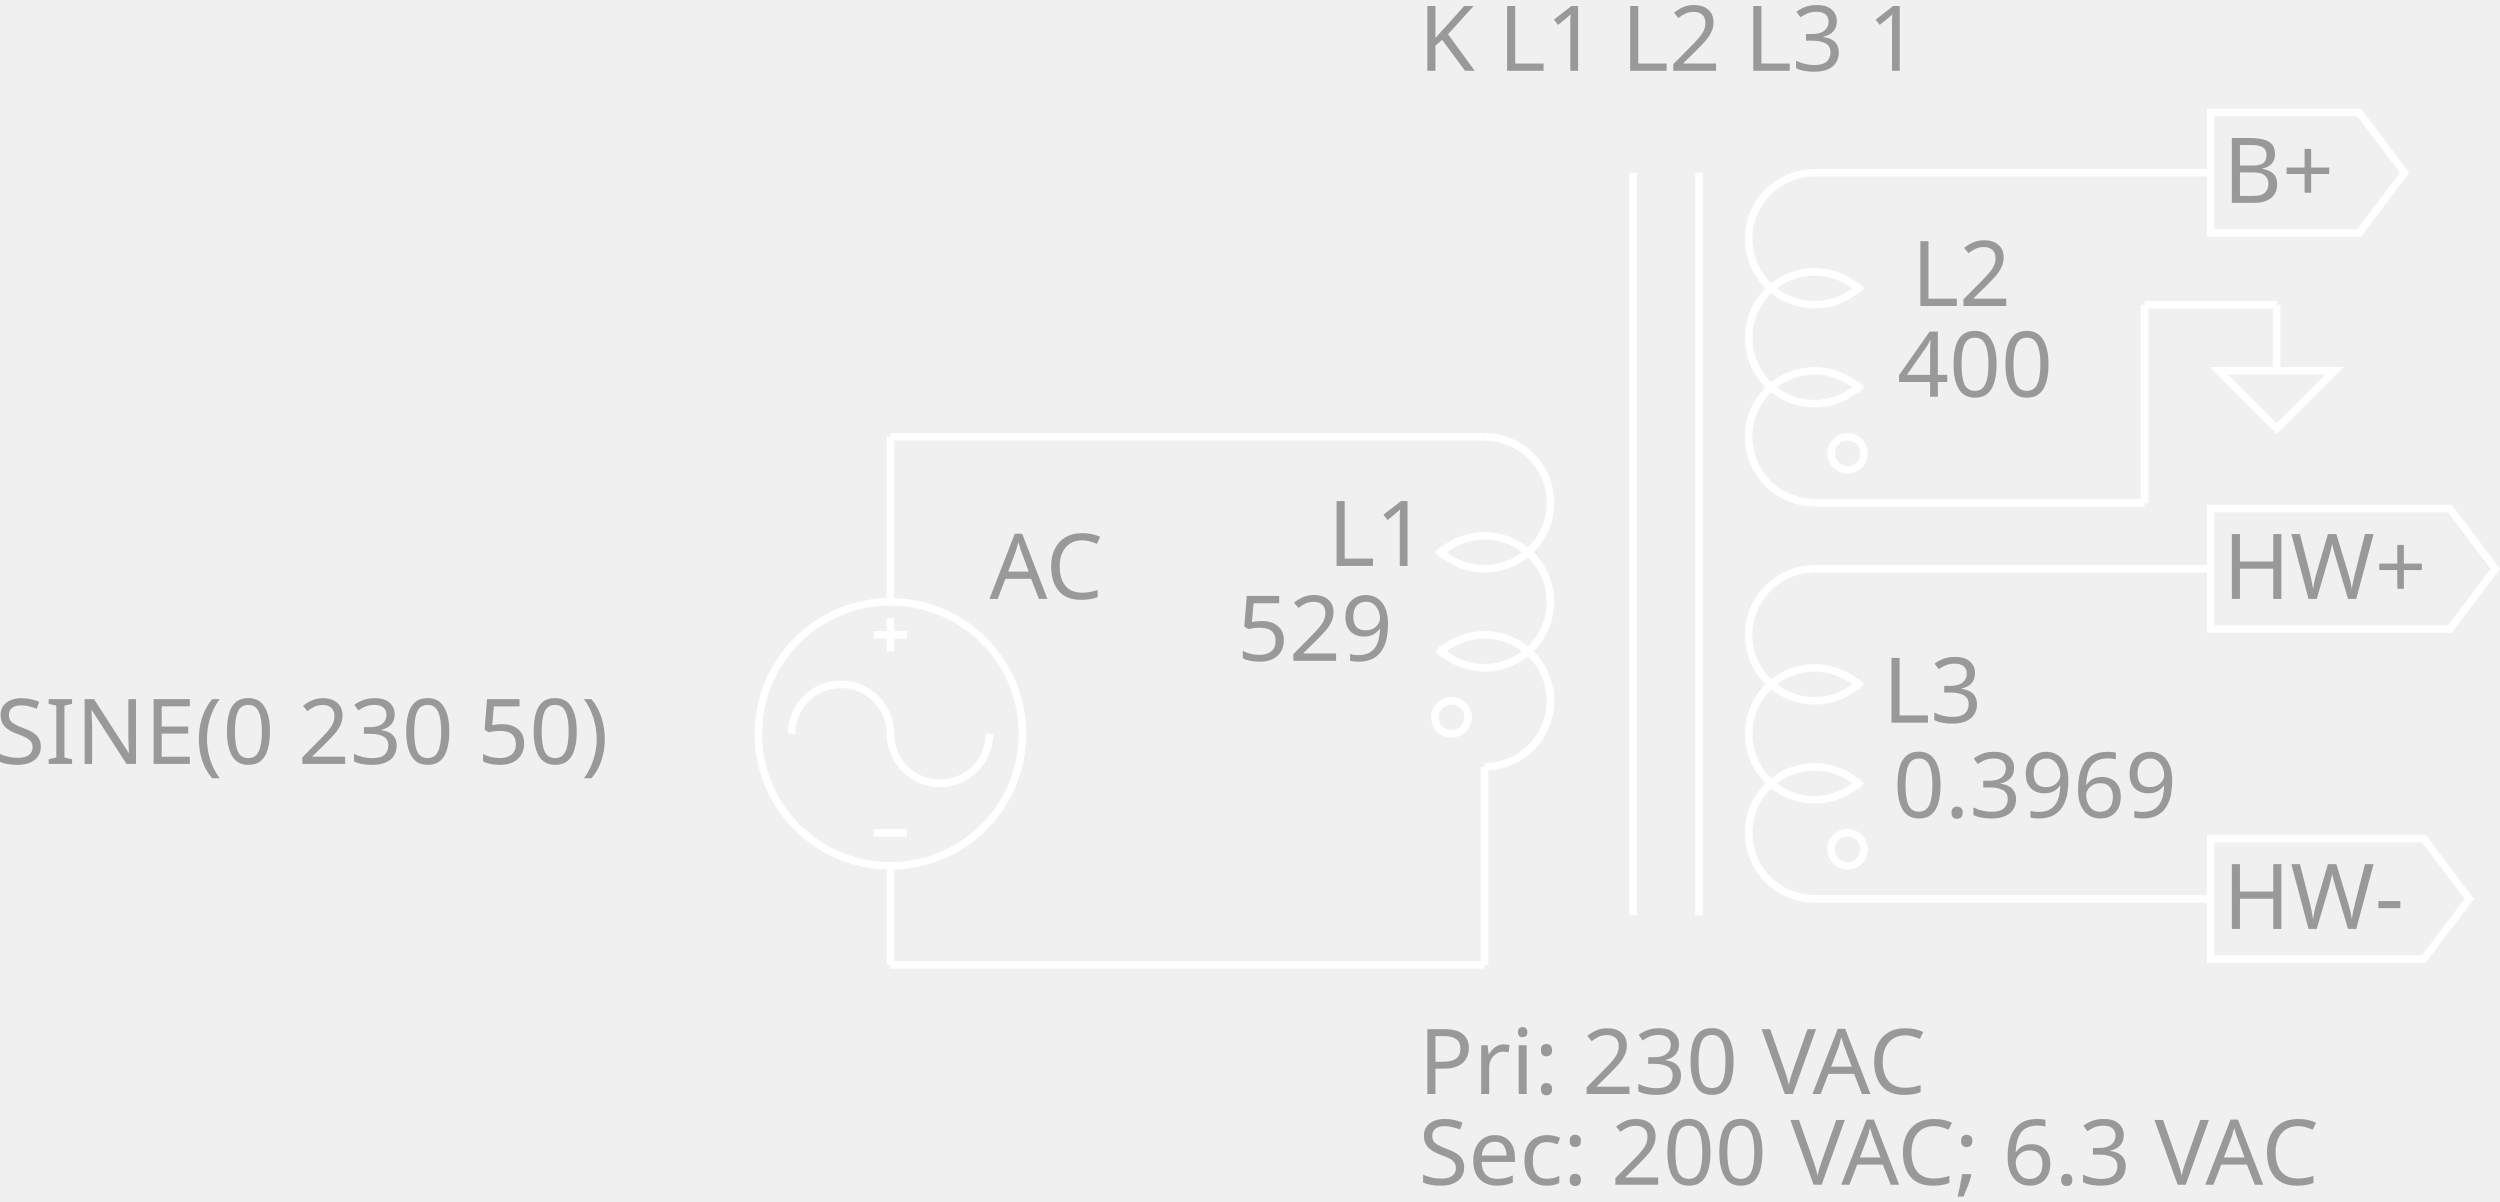
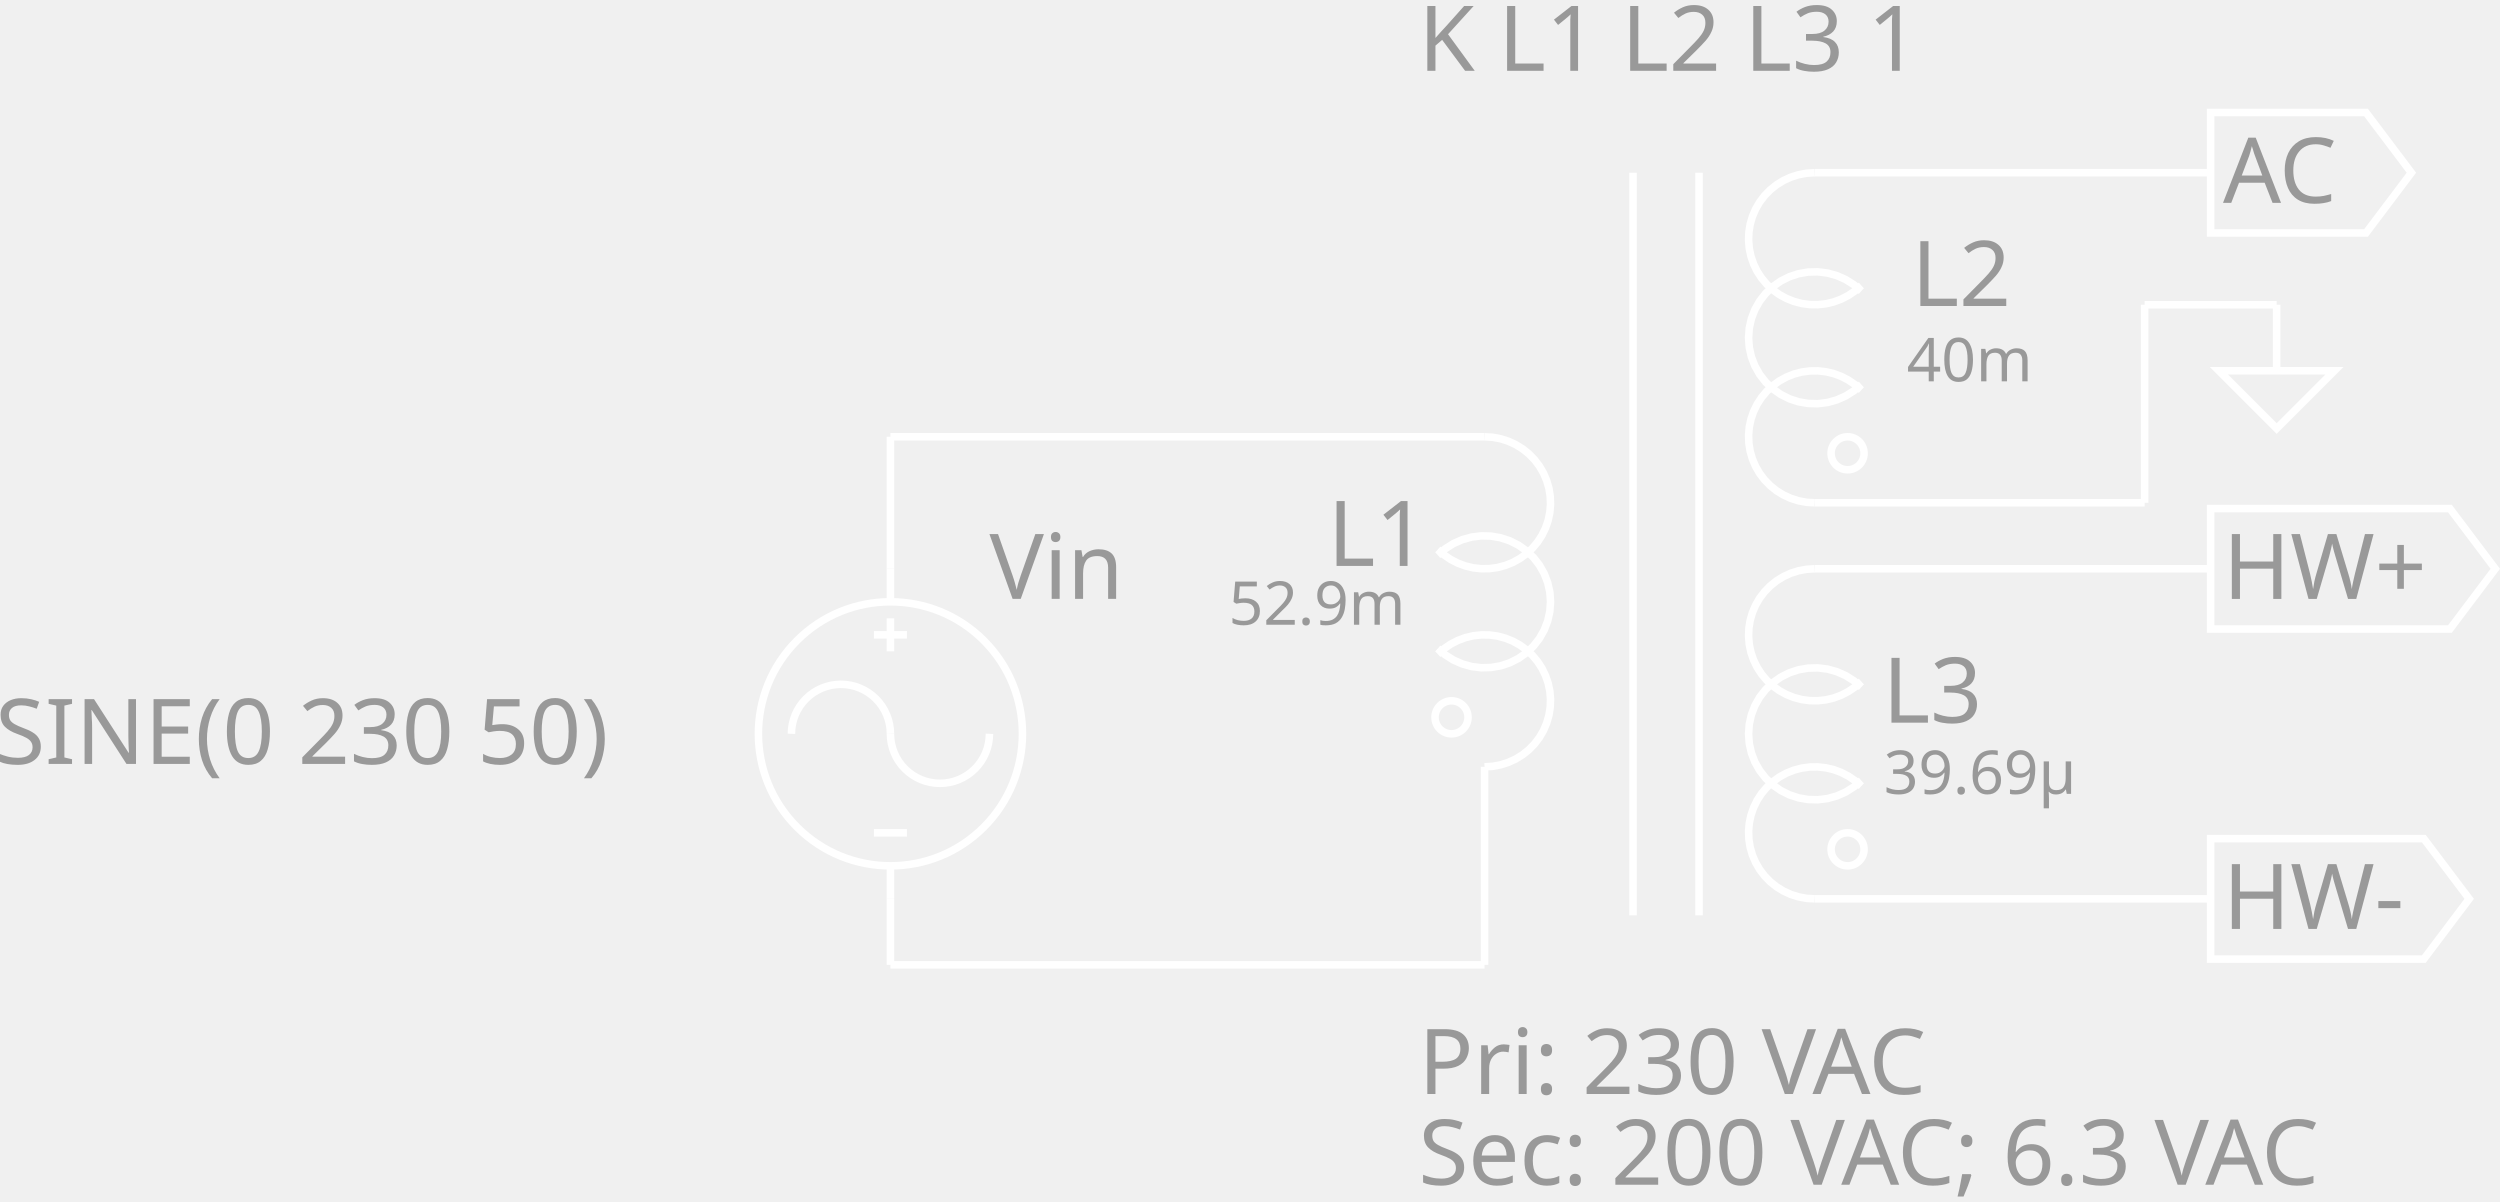
<svg xmlns="http://www.w3.org/2000/svg" version="1.1" id="svg10" xml:space="preserve" width="442.783" height="212.755" viewBox="0 0 442.783 212.755">
  <defs id="defs14">
    <clipPath clipPathUnits="userSpaceOnUse" id="clipPath28">
      <path d="M 300,375 H 2179.17 V 3133.33 H 300 Z" id="path26" />
    </clipPath>
  </defs>
-   <g id="g18" transform="matrix(1.333333,0,0,-1.333333,-104.253,665.4719)">
+   <g id="g18" transform="matrix(1.333333,0,0,-1.333333,-104.2531,665.4719)">
    <g id="g20" transform="scale(0.24)">
      <g id="g22">
        <g id="g24" clip-path="url(#clipPath28)">
          <path d="M 1266.18,1984 V 1572.97" style="fill:none;stroke:#ffffff;stroke-width:4.167;stroke-linecap:butt;stroke-linejoin:miter;stroke-miterlimit:10;stroke-dasharray:none;stroke-opacity:1" id="path30" />
          <path d="M 1229.65,1984 V 1572.97" style="fill:none;stroke:#ffffff;stroke-width:4.167;stroke-linecap:butt;stroke-linejoin:miter;stroke-miterlimit:10;stroke-dasharray:none;stroke-opacity:1" id="path32" />
          <path d="m 1135.64,1689.04 c 3.56,-3.57 3.56,-9.35 0,-12.92 -3.57,-3.57 -9.35,-3.57 -12.92,0 -3.57,3.57 -3.57,9.35 0,12.92 3.57,3.57 9.35,3.57 12.92,0" style="fill:none;stroke:#ffffff;stroke-width:4.167;stroke-linecap:butt;stroke-linejoin:miter;stroke-miterlimit:10;stroke-dasharray:none;stroke-opacity:1" id="path34" />
          <path d="m 1121.61,1772.35 4.07,3.51 4.54,2.88 4.92,2.17 5.18,1.44 5.33,0.66 5.38,-0.13 5.29,-0.92 5.11,-1.69 4.8,-2.42 4.39,-3.09 3.9,-3.71 3.3,-4.24 2.65,-4.67 1.94,-5.02 1.18,-5.24 0.39,-5.36 -0.39,-5.36 -1.18,-5.25 -1.94,-5.02 -2.65,-4.67 -3.3,-4.24 -3.9,-3.71 -4.39,-3.09 -4.8,-2.42 -5.11,-1.69 -5.29,-0.91 -5.38,-0.14 -5.33,0.66 -5.18,1.44 -4.92,2.17 -4.54,2.88 -4.07,3.51" style="fill:none;stroke:#ffffff;stroke-width:4.167;stroke-linecap:butt;stroke-linejoin:miter;stroke-miterlimit:10;stroke-dasharray:none;stroke-opacity:1" id="path36" />
          <path d="m 1121.61,1717.55 3.36,2.97 3.69,2.53 3.98,2.06 4.2,1.57 4.36,1.03 4.45,0.49 4.48,-0.05 4.44,-0.6 4.34,-1.15 4.16,-1.66 3.92,-2.16 3.63,-2.63 3.29,-3.04 2.88,-3.43 2.44,-3.76 1.97,-4.02 1.46,-4.24 0.93,-4.39 0.38,-4.46 -0.17,-4.48 -0.71,-4.42 -1.25,-4.3 -1.76,-4.12 -2.26,-3.88 -2.71,-3.56 -3.13,-3.21 -3.5,-2.8 -3.81,-2.35 -4.08,-1.86 -4.27,-1.36 -4.4,-0.82 -4.47,-0.27" style="fill:none;stroke:#ffffff;stroke-width:4.167;stroke-linecap:butt;stroke-linejoin:miter;stroke-miterlimit:10;stroke-dasharray:none;stroke-opacity:1" id="path38" />
          <path d="m 1147.45,1837.86 4.47,-0.28 4.4,-0.82 4.27,-1.35 4.08,-1.87 3.81,-2.35 3.5,-2.8 3.13,-3.21 2.71,-3.56 2.26,-3.87 1.76,-4.12 1.25,-4.31 0.71,-4.42 0.17,-4.48 -0.38,-4.46 -0.93,-4.39 -1.46,-4.23 -1.97,-4.03 -2.44,-3.76 -2.88,-3.42 -3.29,-3.05 -3.63,-2.63 -3.92,-2.16 -4.16,-1.66 -4.34,-1.15 -4.44,-0.6 -4.48,-0.05 -4.45,0.49 -4.36,1.04 -4.2,1.56 -3.98,2.06 -3.69,2.54 -3.36,2.96" style="fill:none;stroke:#ffffff;stroke-width:4.167;stroke-linecap:butt;stroke-linejoin:miter;stroke-miterlimit:10;stroke-dasharray:none;stroke-opacity:1" id="path40" />
          <g id="g42" transform="scale(4.16667)">
-             <text transform="matrix(1,0,0,-1,254.561,423.932)" style="font-variant:normal;font-weight:normal;font-size:12.057px;font-family:Geneva;-inkscape-font-specification:Geneva;writing-mode:lr-tb;fill:#999999;fill-opacity:1;fill-rule:nonzero;stroke:none" id="text48">
+             <text transform="matrix(1,0,0,-1,254.561,423.932)" style="font-variant:normal;font-weight:normal;font-size:12.057px;font-family:Geneva;-inkscape-font-specification:Geneva;writing-mode:lr-tb;fill:#999999;fill-opacity:1;fill-rule:nonzero;stroke:none" id="text46">
              <tspan x="0 7.035" y="0" id="tspan44">L1</tspan>
-               <tspan x="-12.056 -4.021 4.015" y="12.605" id="tspan46">529</tspan>
+             </text>
+             <text transform="matrix(1,0,0,-1,241.4088,416.1161)" style="font-variant:normal;font-weight:normal;font-size:8.038px;font-family:Geneva;-inkscape-font-specification:Geneva;writing-mode:lr-tb;fill:#999999;fill-opacity:1;fill-rule:nonzero;stroke:none" id="text50">
+               <tspan x="0 5.357 10.714 13.154 18.511" y="0" id="tspan48">52.9m</tspan>
            </text>
          </g>
-           <path d="m 809.492,1728.25 h 18.27" style="fill:none;stroke:#ffffff;stroke-width:4.167;stroke-linecap:butt;stroke-linejoin:miter;stroke-miterlimit:10;stroke-dasharray:none;stroke-opacity:1" id="path50" />
-           <path d="m 809.492,1618.64 h 18.27" style="fill:none;stroke:#ffffff;stroke-width:4.167;stroke-linecap:butt;stroke-linejoin:miter;stroke-miterlimit:10;stroke-dasharray:none;stroke-opacity:1" id="path52" />
-           <path d="m 818.625,1737.38 v -18.27" style="fill:none;stroke:#ffffff;stroke-width:4.167;stroke-linecap:butt;stroke-linejoin:miter;stroke-miterlimit:10;stroke-dasharray:none;stroke-opacity:1" id="path54" />
-           <path d="m 818.625,1582.11 v 18.27" style="fill:none;stroke:#ffffff;stroke-width:4.167;stroke-linecap:butt;stroke-linejoin:miter;stroke-miterlimit:10;stroke-dasharray:none;stroke-opacity:1" id="path56" />
-           <path d="m 818.625,1764.79 v -18.27" style="fill:none;stroke:#ffffff;stroke-width:4.167;stroke-linecap:butt;stroke-linejoin:miter;stroke-miterlimit:10;stroke-dasharray:none;stroke-opacity:1" id="path58" />
-           <path d="m 870.297,1725.11 c 28.535,-28.53 28.535,-74.8 0,-103.33 -28.539,-28.54 -74.801,-28.54 -103.34,0 -28.535,28.53 -28.535,74.8 0,103.33 28.539,28.54 74.801,28.54 103.34,0" style="fill:none;stroke:#ffffff;stroke-width:4.167;stroke-linecap:butt;stroke-linejoin:miter;stroke-miterlimit:10;stroke-dasharray:none;stroke-opacity:1" id="path60" />
-           <path d="m 873.43,1673.45 -0.133,-2.69 -0.395,-2.66 -0.652,-2.61 -0.906,-2.53 -1.149,-2.43 -1.382,-2.31 -1.602,-2.16 -1.809,-1.99 -1.992,-1.8 -2.16,-1.61 -2.305,-1.38 -2.429,-1.15 -2.532,-0.91 -2.609,-0.65 -2.66,-0.39 -2.688,-0.14 -2.683,0.14 -2.66,0.39 -2.61,0.65 -2.531,0.91 -2.434,1.15 -2.304,1.38 -2.16,1.61 -1.993,1.8 -1.804,1.99 -1.602,2.16 -1.383,2.31 -1.152,2.43 -0.902,2.53 -0.657,2.61 -0.394,2.66 -0.133,2.69" style="fill:none;stroke:#ffffff;stroke-width:4.167;stroke-linecap:butt;stroke-linejoin:miter;stroke-miterlimit:10;stroke-dasharray:none;stroke-opacity:1" id="path62" />
-           <path d="m 763.824,1673.45 0.133,2.68 0.395,2.66 0.652,2.61 0.906,2.53 1.149,2.43 1.382,2.31 1.602,2.16 1.805,1.99 1.996,1.81 2.16,1.6 2.305,1.38 2.429,1.15 2.532,0.91 2.609,0.65 2.66,0.39 2.688,0.14 2.683,-0.14 2.66,-0.39 2.61,-0.65 2.531,-0.91 2.43,-1.15 2.308,-1.38 2.16,-1.6 1.993,-1.81 1.804,-1.99 1.602,-2.16 1.383,-2.31 1.148,-2.43 0.906,-2.53 0.657,-2.61 0.394,-2.66 0.129,-2.68" style="fill:none;stroke:#ffffff;stroke-width:4.167;stroke-linecap:butt;stroke-linejoin:miter;stroke-miterlimit:10;stroke-dasharray:none;stroke-opacity:1" id="path64" />
-           <g id="g66" transform="scale(4.16667)">
-             <text transform="matrix(1,0,0,-1,209.623,419.548)" style="font-variant:normal;font-weight:normal;font-size:12.057px;font-family:Geneva;-inkscape-font-specification:Geneva;writing-mode:lr-tb;fill:#999999;fill-opacity:1;fill-rule:nonzero;stroke:none" id="text72">
-               <tspan x="0 8.766" y="0" id="tspan68">AC</tspan>
-               <tspan x="-132.075 -124.769 -121.849 -113.306 -106.365 -100.978 -92.943 -88.922 -80.886 -72.85 -64.814 -60.793 -52.758 -44.722" y="21.922" id="tspan70">SINE(0 230 50)</tspan>
+           <path d="m 809.492,1728.25 h 18.27" style="fill:none;stroke:#ffffff;stroke-width:4.167;stroke-linecap:butt;stroke-linejoin:miter;stroke-miterlimit:10;stroke-dasharray:none;stroke-opacity:1" id="path52" />
+           <path d="m 809.492,1618.64 h 18.27" style="fill:none;stroke:#ffffff;stroke-width:4.167;stroke-linecap:butt;stroke-linejoin:miter;stroke-miterlimit:10;stroke-dasharray:none;stroke-opacity:1" id="path54" />
+           <path d="m 818.625,1737.38 v -18.27" style="fill:none;stroke:#ffffff;stroke-width:4.167;stroke-linecap:butt;stroke-linejoin:miter;stroke-miterlimit:10;stroke-dasharray:none;stroke-opacity:1" id="path56" />
+           <path d="m 818.625,1582.11 v 18.27" style="fill:none;stroke:#ffffff;stroke-width:4.167;stroke-linecap:butt;stroke-linejoin:miter;stroke-miterlimit:10;stroke-dasharray:none;stroke-opacity:1" id="path58" />
+           <path d="m 818.625,1764.79 v -18.27" style="fill:none;stroke:#ffffff;stroke-width:4.167;stroke-linecap:butt;stroke-linejoin:miter;stroke-miterlimit:10;stroke-dasharray:none;stroke-opacity:1" id="path60" />
+           <path d="m 870.297,1725.11 c 28.535,-28.53 28.535,-74.8 0,-103.33 -28.539,-28.54 -74.801,-28.54 -103.34,0 -28.535,28.53 -28.535,74.8 0,103.33 28.539,28.54 74.801,28.54 103.34,0" style="fill:none;stroke:#ffffff;stroke-width:4.167;stroke-linecap:butt;stroke-linejoin:miter;stroke-miterlimit:10;stroke-dasharray:none;stroke-opacity:1" id="path62" />
+           <path d="m 873.43,1673.45 -0.133,-2.69 -0.395,-2.66 -0.652,-2.61 -0.906,-2.53 -1.149,-2.43 -1.382,-2.31 -1.602,-2.16 -1.809,-1.99 -1.992,-1.8 -2.16,-1.61 -2.305,-1.38 -2.429,-1.15 -2.532,-0.91 -2.609,-0.65 -2.66,-0.39 -2.688,-0.14 -2.683,0.14 -2.66,0.39 -2.61,0.65 -2.531,0.91 -2.434,1.15 -2.304,1.38 -2.16,1.61 -1.993,1.8 -1.804,1.99 -1.602,2.16 -1.383,2.31 -1.152,2.43 -0.902,2.53 -0.657,2.61 -0.394,2.66 -0.133,2.69" style="fill:none;stroke:#ffffff;stroke-width:4.167;stroke-linecap:butt;stroke-linejoin:miter;stroke-miterlimit:10;stroke-dasharray:none;stroke-opacity:1" id="path64" />
+           <path d="m 763.824,1673.45 0.133,2.68 0.395,2.66 0.652,2.61 0.906,2.53 1.149,2.43 1.382,2.31 1.602,2.16 1.805,1.99 1.996,1.81 2.16,1.6 2.305,1.38 2.429,1.15 2.532,0.91 2.609,0.65 2.66,0.39 2.688,0.14 2.683,-0.14 2.66,-0.39 2.61,-0.65 2.531,-0.91 2.43,-1.15 2.308,-1.38 2.16,-1.6 1.993,-1.81 1.804,-1.99 1.602,-2.16 1.383,-2.31 1.148,-2.43 0.906,-2.53 0.657,-2.61 0.394,-2.66 0.129,-2.68" style="fill:none;stroke:#ffffff;stroke-width:4.167;stroke-linecap:butt;stroke-linejoin:miter;stroke-miterlimit:10;stroke-dasharray:none;stroke-opacity:1" id="path66" />
+           <g id="g68" transform="scale(4.16667)">
+             <text transform="matrix(1,0,0,-1,77.5481,397.627)" style="font-variant:normal;font-weight:normal;font-size:12.057px;font-family:Geneva;-inkscape-font-specification:Geneva;writing-mode:lr-tb;fill:#999999;fill-opacity:1;fill-rule:nonzero;stroke:none" id="text74">
+               <tspan x="0 7.306 10.226 18.769 25.71 31.097 39.132 43.153 51.189 59.225 67.261 71.282 79.317 87.353" y="0" id="tspan70">SINE(0 230 50)</tspan>
+               <tspan x="132.075 140.841 143.676" y="-21.922" id="tspan72">Vin</tspan>
            </text>
          </g>
-           <path d="m 1354.85,1835.18 c 3.56,-3.57 3.56,-9.35 0,-12.92 -3.57,-3.56 -9.35,-3.56 -12.92,0 -3.57,3.57 -3.57,9.35 0,12.92 3.57,3.57 9.35,3.57 12.92,0" style="fill:none;stroke:#ffffff;stroke-width:4.167;stroke-linecap:butt;stroke-linejoin:miter;stroke-miterlimit:10;stroke-dasharray:none;stroke-opacity:1" id="path74" />
-           <path d="m 1355.96,1866.82 -4.07,-3.51 -4.55,-2.87 -4.91,-2.18 -5.18,-1.44 -5.34,-0.66 -5.37,0.14 -5.3,0.91 -5.1,1.69 -4.8,2.42 -4.39,3.09 -3.9,3.71 -3.31,4.24 -2.65,4.68 -1.93,5.01 -1.18,5.25 -0.39,5.36 0.39,5.36 1.18,5.24 1.93,5.02 2.65,4.67 3.31,4.24 3.9,3.71 4.39,3.1 4.8,2.41 5.1,1.69 5.3,0.92 5.37,0.13 5.34,-0.66 5.18,-1.44 4.91,-2.17 4.55,-2.88 4.07,-3.51" style="fill:none;stroke:#ffffff;stroke-width:4.167;stroke-linecap:butt;stroke-linejoin:miter;stroke-miterlimit:10;stroke-dasharray:none;stroke-opacity:1" id="path76" />
-           <path d="m 1330.12,1801.32 -4.47,0.27 -4.41,0.82 -4.27,1.36 -4.07,1.86 -3.82,2.35 -3.49,2.81 -3.13,3.2 -2.72,3.56 -2.25,3.88 -1.77,4.12 -1.25,4.3 -0.71,4.42 -0.16,4.48 0.38,4.46 0.93,4.39 1.46,4.24 1.96,4.02 2.45,3.76 2.88,3.43 3.29,3.05 3.62,2.62 3.93,2.16 4.16,1.67 4.33,1.14 4.44,0.6 4.48,0.05 4.46,-0.49 4.36,-1.03 4.2,-1.57 3.97,-2.06 3.7,-2.53 3.36,-2.97" style="fill:none;stroke:#ffffff;stroke-width:4.167;stroke-linecap:butt;stroke-linejoin:miter;stroke-miterlimit:10;stroke-dasharray:none;stroke-opacity:1" id="path78" />
-           <path d="m 1355.96,1921.63 -3.36,-2.97 -3.7,-2.54 -3.97,-2.06 -4.2,-1.56 -4.36,-1.04 -4.46,-0.49 -4.48,0.05 -4.44,0.61 -4.33,1.14 -4.16,1.66 -3.93,2.16 -3.62,2.63 -3.29,3.05 -2.88,3.43 -2.45,3.75 -1.96,4.03 -1.46,4.23 -0.93,4.39 -0.38,4.46 0.16,4.48 0.71,4.42 1.25,4.31 1.77,4.12 2.25,3.87 2.72,3.56 3.13,3.21 3.49,2.8 3.82,2.35 4.07,1.87 4.27,1.35 4.41,0.82 4.47,0.28" style="fill:none;stroke:#ffffff;stroke-width:4.167;stroke-linecap:butt;stroke-linejoin:miter;stroke-miterlimit:10;stroke-dasharray:none;stroke-opacity:1" id="path80" />
-           <g id="g82" transform="scale(4.16667)">
+           <path d="m 1354.85,1835.18 c 3.56,-3.57 3.56,-9.35 0,-12.92 -3.57,-3.56 -9.35,-3.56 -12.92,0 -3.57,3.57 -3.57,9.35 0,12.92 3.57,3.57 9.35,3.57 12.92,0" style="fill:none;stroke:#ffffff;stroke-width:4.167;stroke-linecap:butt;stroke-linejoin:miter;stroke-miterlimit:10;stroke-dasharray:none;stroke-opacity:1" id="path76" />
+           <path d="m 1355.96,1866.82 -4.07,-3.51 -4.55,-2.87 -4.91,-2.18 -5.18,-1.44 -5.34,-0.66 -5.37,0.14 -5.3,0.91 -5.1,1.69 -4.8,2.42 -4.39,3.09 -3.9,3.71 -3.31,4.24 -2.65,4.68 -1.93,5.01 -1.18,5.25 -0.39,5.36 0.39,5.36 1.18,5.24 1.93,5.02 2.65,4.67 3.31,4.24 3.9,3.71 4.39,3.1 4.8,2.41 5.1,1.69 5.3,0.92 5.37,0.13 5.34,-0.66 5.18,-1.44 4.91,-2.17 4.55,-2.88 4.07,-3.51" style="fill:none;stroke:#ffffff;stroke-width:4.167;stroke-linecap:butt;stroke-linejoin:miter;stroke-miterlimit:10;stroke-dasharray:none;stroke-opacity:1" id="path78" />
+           <path d="m 1330.12,1801.32 -4.47,0.27 -4.41,0.82 -4.27,1.36 -4.07,1.86 -3.82,2.35 -3.49,2.81 -3.13,3.2 -2.72,3.56 -2.25,3.88 -1.77,4.12 -1.25,4.3 -0.71,4.42 -0.16,4.48 0.38,4.46 0.93,4.39 1.46,4.24 1.96,4.02 2.45,3.76 2.88,3.43 3.29,3.05 3.62,2.62 3.93,2.16 4.16,1.67 4.33,1.14 4.44,0.6 4.48,0.05 4.46,-0.49 4.36,-1.03 4.2,-1.57 3.97,-2.06 3.7,-2.53 3.36,-2.97" style="fill:none;stroke:#ffffff;stroke-width:4.167;stroke-linecap:butt;stroke-linejoin:miter;stroke-miterlimit:10;stroke-dasharray:none;stroke-opacity:1" id="path80" />
+           <path d="m 1355.96,1921.63 -3.36,-2.97 -3.7,-2.54 -3.97,-2.06 -4.2,-1.56 -4.36,-1.04 -4.46,-0.49 -4.48,0.05 -4.44,0.61 -4.33,1.14 -4.16,1.66 -3.93,2.16 -3.62,2.63 -3.29,3.05 -2.88,3.43 -2.45,3.75 -1.96,4.03 -1.46,4.23 -0.93,4.39 -0.38,4.46 0.16,4.48 0.71,4.42 1.25,4.31 1.77,4.12 2.25,3.87 2.72,3.56 3.13,3.21 3.49,2.8 3.82,2.35 4.07,1.87 4.27,1.35 4.41,0.82 4.47,0.28" style="fill:none;stroke:#ffffff;stroke-width:4.167;stroke-linecap:butt;stroke-linejoin:miter;stroke-miterlimit:10;stroke-dasharray:none;stroke-opacity:1" id="path82" />
+           <g id="g84" transform="scale(4.16667)">
            <text transform="matrix(1,0,0,-1,332.108,458.458)" style="font-variant:normal;font-weight:normal;font-size:12.057px;font-family:Geneva;-inkscape-font-specification:Geneva;writing-mode:lr-tb;fill:#999999;fill-opacity:1;fill-rule:nonzero;stroke:none" id="text88">
-               <tspan x="0 7.035" y="0" id="tspan84">L2</tspan>
-               <tspan x="-1.912 6.124 14.16" y="12.056" id="tspan86">400</tspan>
+               <tspan x="0 7.035" y="0" id="tspan86">L2</tspan>
+             </text>
+             <text transform="matrix(1,0,0,-1,331.4705,448.4492)" style="font-variant:normal;font-weight:normal;font-size:8.038px;font-family:Geneva;-inkscape-font-specification:Geneva;writing-mode:lr-tb;fill:#999999;fill-opacity:1;fill-rule:nonzero;stroke:none" id="text92">
+               <tspan x="0 5.357 10.714" y="0" id="tspan90">40m</tspan>
            </text>
          </g>
-           <path d="m 1354.85,1615.97 c 3.56,-3.57 3.56,-9.35 0,-12.92 -3.57,-3.57 -9.35,-3.57 -12.92,0 -3.57,3.57 -3.57,9.35 0,12.92 3.57,3.57 9.35,3.57 12.92,0" style="fill:none;stroke:#ffffff;stroke-width:4.167;stroke-linecap:butt;stroke-linejoin:miter;stroke-miterlimit:10;stroke-dasharray:none;stroke-opacity:1" id="path90" />
-           <path d="m 1355.96,1647.61 -4.07,-3.51 -4.55,-2.88 -4.91,-2.17 -5.18,-1.44 -5.34,-0.66 -5.37,0.14 -5.3,0.91 -5.1,1.69 -4.8,2.42 -4.39,3.09 -3.9,3.71 -3.31,4.24 -2.65,4.67 -1.93,5.02 -1.18,5.25 -0.39,5.36 0.39,5.35 1.18,5.25 1.93,5.02 2.65,4.67 3.31,4.24 3.9,3.71 4.39,3.09 4.8,2.42 5.1,1.69 5.3,0.91 5.37,0.14 5.34,-0.66 5.18,-1.44 4.91,-2.17 4.55,-2.88 4.07,-3.51" style="fill:none;stroke:#ffffff;stroke-width:4.167;stroke-linecap:butt;stroke-linejoin:miter;stroke-miterlimit:10;stroke-dasharray:none;stroke-opacity:1" id="path92" />
-           <path d="m 1330.12,1582.11 -4.47,0.27 -4.41,0.82 -4.27,1.35 -4.07,1.87 -3.82,2.35 -3.49,2.8 -3.13,3.21 -2.72,3.56 -2.25,3.87 -1.77,4.12 -1.25,4.31 -0.71,4.42 -0.16,4.48 0.38,4.46 0.93,4.39 1.46,4.24 1.96,4.02 2.45,3.76 2.88,3.43 3.29,3.04 3.62,2.63 3.93,2.16 4.16,1.66 4.33,1.15 4.44,0.6 4.48,0.05 4.46,-0.49 4.36,-1.03 4.2,-1.57 3.97,-2.06 3.7,-2.53 3.36,-2.97" style="fill:none;stroke:#ffffff;stroke-width:4.167;stroke-linecap:butt;stroke-linejoin:miter;stroke-miterlimit:10;stroke-dasharray:none;stroke-opacity:1" id="path94" />
-           <path d="m 1355.96,1702.41 -3.36,-2.96 -3.7,-2.54 -3.97,-2.06 -4.2,-1.56 -4.36,-1.04 -4.46,-0.49 -4.48,0.05 -4.44,0.6 -4.33,1.15 -4.16,1.66 -3.93,2.16 -3.62,2.63 -3.29,3.04 -2.88,3.43 -2.45,3.76 -1.96,4.03 -1.46,4.23 -0.93,4.39 -0.38,4.46 0.16,4.48 0.71,4.42 1.25,4.31 1.77,4.12 2.25,3.87 2.72,3.56 3.13,3.21 3.49,2.8 3.82,2.35 4.07,1.87 4.27,1.35 4.41,0.82 4.47,0.28" style="fill:none;stroke:#ffffff;stroke-width:4.167;stroke-linecap:butt;stroke-linejoin:miter;stroke-miterlimit:10;stroke-dasharray:none;stroke-opacity:1" id="path96" />
-           <g id="g98" transform="scale(4.16667)">
-             <text transform="matrix(1,0,0,-1,328.271,403.107)" style="font-variant:normal;font-weight:normal;font-size:12.057px;font-family:Geneva;-inkscape-font-specification:Geneva;writing-mode:lr-tb;fill:#999999;fill-opacity:1;fill-rule:nonzero;stroke:none" id="text104">
-               <tspan x="0 7.035" y="0" id="tspan100">L3</tspan>
-               <tspan x="1.378 9.414 13.073 21.109 29.145 37.18" y="12.605" id="tspan102">0.3969</tspan>
+           <path d="m 1354.85,1615.97 c 3.56,-3.57 3.56,-9.35 0,-12.92 -3.57,-3.57 -9.35,-3.57 -12.92,0 -3.57,3.57 -3.57,9.35 0,12.92 3.57,3.57 9.35,3.57 12.92,0" style="fill:none;stroke:#ffffff;stroke-width:4.167;stroke-linecap:butt;stroke-linejoin:miter;stroke-miterlimit:10;stroke-dasharray:none;stroke-opacity:1" id="path94" />
+           <path d="m 1355.96,1647.61 -4.07,-3.51 -4.55,-2.88 -4.91,-2.17 -5.18,-1.44 -5.34,-0.66 -5.37,0.14 -5.3,0.91 -5.1,1.69 -4.8,2.42 -4.39,3.09 -3.9,3.71 -3.31,4.24 -2.65,4.67 -1.93,5.02 -1.18,5.25 -0.39,5.36 0.39,5.35 1.18,5.25 1.93,5.02 2.65,4.67 3.31,4.24 3.9,3.71 4.39,3.09 4.8,2.42 5.1,1.69 5.3,0.91 5.37,0.14 5.34,-0.66 5.18,-1.44 4.91,-2.17 4.55,-2.88 4.07,-3.51" style="fill:none;stroke:#ffffff;stroke-width:4.167;stroke-linecap:butt;stroke-linejoin:miter;stroke-miterlimit:10;stroke-dasharray:none;stroke-opacity:1" id="path96" />
+           <path d="m 1330.12,1582.11 -4.47,0.27 -4.41,0.82 -4.27,1.35 -4.07,1.87 -3.82,2.35 -3.49,2.8 -3.13,3.21 -2.72,3.56 -2.25,3.87 -1.77,4.12 -1.25,4.31 -0.71,4.42 -0.16,4.48 0.38,4.46 0.93,4.39 1.46,4.24 1.96,4.02 2.45,3.76 2.88,3.43 3.29,3.04 3.62,2.63 3.93,2.16 4.16,1.66 4.33,1.15 4.44,0.6 4.48,0.05 4.46,-0.49 4.36,-1.03 4.2,-1.57 3.97,-2.06 3.7,-2.53 3.36,-2.97" style="fill:none;stroke:#ffffff;stroke-width:4.167;stroke-linecap:butt;stroke-linejoin:miter;stroke-miterlimit:10;stroke-dasharray:none;stroke-opacity:1" id="path98" />
+           <path d="m 1355.96,1702.41 -3.36,-2.96 -3.7,-2.54 -3.97,-2.06 -4.2,-1.56 -4.36,-1.04 -4.46,-0.49 -4.48,0.05 -4.44,0.6 -4.33,1.15 -4.16,1.66 -3.93,2.16 -3.62,2.63 -3.29,3.04 -2.88,3.43 -2.45,3.76 -1.96,4.03 -1.46,4.23 -0.93,4.39 -0.38,4.46 0.16,4.48 0.71,4.42 1.25,4.31 1.77,4.12 2.25,3.87 2.72,3.56 3.13,3.21 3.49,2.8 3.82,2.35 4.07,1.87 4.27,1.35 4.41,0.82 4.47,0.28" style="fill:none;stroke:#ffffff;stroke-width:4.167;stroke-linecap:butt;stroke-linejoin:miter;stroke-miterlimit:10;stroke-dasharray:none;stroke-opacity:1" id="path100" />
+           <g id="g102" transform="scale(4.16667)">
+             <text transform="matrix(1,0,0,-1,328.271,403.107)" style="font-variant:normal;font-weight:normal;font-size:12.057px;font-family:Geneva;-inkscape-font-specification:Geneva;writing-mode:lr-tb;fill:#999999;fill-opacity:1;fill-rule:nonzero;stroke:none" id="text106">
+               <tspan x="0 7.035" y="0" id="tspan104">L3</tspan>
+             </text>
+             <text transform="matrix(1,0,0,-1,328.4276,393.6467)" style="font-variant:normal;font-weight:normal;font-size:8.038px;font-family:Geneva;-inkscape-font-specification:Geneva;writing-mode:lr-tb;fill:#999999;fill-opacity:1;fill-rule:nonzero;stroke:none" id="text110">
+               <tspan x="0 5.357 10.714 13.154 18.511 23.864" y="0" id="tspan108">39.69µ</tspan>
            </text>
          </g>
-           <path d="m 1549.33,2017.33 h 82.2 l 25.12,-33.33 -25.12,-33.34 h -82.2 z" style="fill:none;stroke:#ffffff;stroke-width:4.167;stroke-linecap:butt;stroke-linejoin:miter;stroke-miterlimit:10;stroke-dasharray:none;stroke-opacity:1" id="path106" />
-           <g id="g108" transform="scale(4.16667)">
-             <text transform="matrix(1,0,0,-1,373.484,472.159)" style="font-variant:normal;font-weight:normal;font-size:12.057px;font-family:Geneva;-inkscape-font-specification:Geneva;writing-mode:lr-tb;fill:#999999;fill-opacity:1;fill-rule:nonzero;stroke:none" id="text112">
-               <tspan x="0 7.67" y="0" id="tspan110">B+</tspan>
+           <path d="m 1549.33,2017.33 h 86 l 25.12,-33.33 -25.12,-33.34 h -86 z" style="fill:none;stroke:#ffffff;stroke-width:4.167;stroke-linecap:butt;stroke-linejoin:miter;stroke-miterlimit:10;stroke-dasharray:none;stroke-opacity:1" id="path112" />
+           <g id="g114" transform="scale(4.16667)">
+             <text transform="matrix(1,0,0,-1,373.484,472.159)" style="font-variant:normal;font-weight:normal;font-size:12.057px;font-family:Geneva;-inkscape-font-specification:Geneva;writing-mode:lr-tb;fill:#999999;fill-opacity:1;fill-rule:nonzero;stroke:none" id="text118">
+               <tspan x="0 8.766" y="0" id="tspan116">AC</tspan>
            </text>
          </g>
-           <path d="m 1549.33,1798.12 h 132.44 l 25.11,-33.33 -25.11,-33.34 h -132.44 z" style="fill:none;stroke:#ffffff;stroke-width:4.167;stroke-linecap:butt;stroke-linejoin:miter;stroke-miterlimit:10;stroke-dasharray:none;stroke-opacity:1" id="path114" />
-           <g id="g116" transform="scale(4.16667)">
-             <text transform="matrix(1,0,0,-1,373.484,419.548)" style="font-variant:normal;font-weight:normal;font-size:12.057px;font-family:Geneva;-inkscape-font-specification:Geneva;writing-mode:lr-tb;fill:#999999;fill-opacity:1;fill-rule:nonzero;stroke:none" id="text120">
-               <tspan x="0 8.313 19.725" y="0" id="tspan118">HW+</tspan>
+           <path d="m 1549.33,1798.12 h 132.44 l 25.11,-33.33 -25.11,-33.34 h -132.44 z" style="fill:none;stroke:#ffffff;stroke-width:4.167;stroke-linecap:butt;stroke-linejoin:miter;stroke-miterlimit:10;stroke-dasharray:none;stroke-opacity:1" id="path120" />
+           <g id="g122" transform="scale(4.16667)">
+             <text transform="matrix(1,0,0,-1,373.484,419.548)" style="font-variant:normal;font-weight:normal;font-size:12.057px;font-family:Geneva;-inkscape-font-specification:Geneva;writing-mode:lr-tb;fill:#999999;fill-opacity:1;fill-rule:nonzero;stroke:none" id="text126">
+               <tspan x="0 8.313 19.725" y="0" id="tspan124">HW+</tspan>
            </text>
          </g>
-           <path d="m 1553.9,1874.39 h 63.94 l -31.97,-31.97 z" style="fill:none;stroke:#ffffff;stroke-width:4.167;stroke-linecap:butt;stroke-linejoin:miter;stroke-miterlimit:10;stroke-dasharray:none;stroke-opacity:1" id="path122" />
-           <path d="m 1549.33,1615.44 h 117.99 l 25.12,-33.33 -25.12,-33.34 h -117.99 z" style="fill:none;stroke:#ffffff;stroke-width:4.167;stroke-linecap:butt;stroke-linejoin:miter;stroke-miterlimit:10;stroke-dasharray:none;stroke-opacity:1" id="path124" />
-           <g id="g126" transform="scale(4.16667)">
-             <text transform="matrix(1,0,0,-1,373.484,375.706)" style="font-variant:normal;font-weight:normal;font-size:12.057px;font-family:Geneva;-inkscape-font-specification:Geneva;writing-mode:lr-tb;fill:#999999;fill-opacity:1;fill-rule:nonzero;stroke:none" id="text134">
-               <tspan x="0 8.313 19.725" y="0" id="tspan128">HW-</tspan>
-               <tspan x="-106.866 -98.871 -94.855 -87.825 -79.794 -75.778 -68.748 -60.717 -56.701 -49.67 -41.639 -37.623" y="-113.99" id="tspan130">K L1 L2 L3 1</tspan>
+           <path d="m 1553.9,1874.39 h 63.94 l -31.97,-31.97 z" style="fill:none;stroke:#ffffff;stroke-width:4.167;stroke-linecap:butt;stroke-linejoin:miter;stroke-miterlimit:10;stroke-dasharray:none;stroke-opacity:1" id="path128" />
+           <path d="m 1549.33,1615.44 h 117.99 l 25.12,-33.33 -25.12,-33.34 h -117.99 z" style="fill:none;stroke:#ffffff;stroke-width:4.167;stroke-linecap:butt;stroke-linejoin:miter;stroke-miterlimit:10;stroke-dasharray:none;stroke-opacity:1" id="path130" />
+           <g id="g132" transform="scale(4.16667)">
+             <text transform="matrix(1,0,0,-1,373.484,375.706)" style="font-variant:normal;font-weight:normal;font-size:12.057px;font-family:Geneva;-inkscape-font-specification:Geneva;writing-mode:lr-tb;fill:#999999;fill-opacity:1;fill-rule:nonzero;stroke:none" id="text140">
+               <tspan x="0 8.313 19.725" y="0" id="tspan134">HW-</tspan>
+               <tspan x="-106.866 -98.871 -94.855 -87.825 -79.794 -75.778 -68.748 -60.717 -56.701 -49.67 -41.639 -37.623" y="-113.99" id="tspan136">K L1 L2 L3 1</tspan>
            </text>
          </g>
-           <g id="g136" transform="scale(4.16667)">
-             <text transform="matrix(1,0,0,-1,266.618,353.784)" style="font-variant:normal;font-weight:normal;font-size:12.057px;font-family:Geneva;-inkscape-font-specification:Geneva;writing-mode:lr-tb;fill:#999999;fill-opacity:1;fill-rule:nonzero;stroke:none" id="text142">
-               <tspan x="0 7.035 11.695 14.522 18.182 22.202 30.238 38.274 46.31 50.331 59.102 67.873" y="0" id="tspan138">Pri: 230 VAC</tspan>
-               <tspan x="0 7.306 14.247 20.823 24.479 28.5 36.535 44.571 52.607 56.628 65.394 74.161 82.014 85.67 89.691 97.727 101.382 109.418 113.439 122.205 130.972" y="12.056" id="tspan140">Sec: 200 VAC; 6.3 VAC</tspan>
+           <g id="g142" transform="scale(4.16667)">
+             <text transform="matrix(1,0,0,-1,266.618,353.784)" style="font-variant:normal;font-weight:normal;font-size:12.057px;font-family:Geneva;-inkscape-font-specification:Geneva;writing-mode:lr-tb;fill:#999999;fill-opacity:1;fill-rule:nonzero;stroke:none" id="text148">
+               <tspan x="0 7.035 11.695 14.522 18.182 22.202 30.238 38.274 46.31 50.331 59.102 67.873" y="0" id="tspan144">Pri: 230 VAC</tspan>
+               <tspan x="0 7.306 14.247 20.823 24.479 28.5 36.535 44.571 52.607 56.628 65.394 74.161 82.014 85.67 89.691 97.727 101.382 109.418 113.439 122.205 130.972" y="12.056" id="tspan146">Sec: 200 VAC; 6.3 VAC</tspan>
            </text>
          </g>
-           <path d="M 1549.33,1984 H 1330.12" style="fill:none;stroke:#ffffff;stroke-width:4.167;stroke-linecap:butt;stroke-linejoin:miter;stroke-miterlimit:10;stroke-dasharray:none;stroke-opacity:1" id="path144" />
-           <path d="M 1585.87,1910.93 H 1512.8" style="fill:none;stroke:#ffffff;stroke-width:4.167;stroke-linecap:butt;stroke-linejoin:miter;stroke-miterlimit:10;stroke-dasharray:none;stroke-opacity:1" id="path146" />
-           <path d="m 1585.87,1874.39 v 36.54" style="fill:none;stroke:#ffffff;stroke-width:4.167;stroke-linecap:butt;stroke-linejoin:miter;stroke-miterlimit:10;stroke-dasharray:none;stroke-opacity:1" id="path148" />
-           <path d="M 1147.45,1837.86 H 818.625" style="fill:none;stroke:#ffffff;stroke-width:4.167;stroke-linecap:butt;stroke-linejoin:miter;stroke-miterlimit:10;stroke-dasharray:none;stroke-opacity:1" id="path150" />
-           <path d="m 1512.8,1801.32 v 109.61" style="fill:none;stroke:#ffffff;stroke-width:4.167;stroke-linecap:butt;stroke-linejoin:miter;stroke-miterlimit:10;stroke-dasharray:none;stroke-opacity:1" id="path152" />
-           <path d="M 1512.8,1801.32 H 1330.12" style="fill:none;stroke:#ffffff;stroke-width:4.167;stroke-linecap:butt;stroke-linejoin:miter;stroke-miterlimit:10;stroke-dasharray:none;stroke-opacity:1" id="path154" />
-           <path d="m 818.625,1764.79 v 73.07" style="fill:none;stroke:#ffffff;stroke-width:4.167;stroke-linecap:butt;stroke-linejoin:miter;stroke-miterlimit:10;stroke-dasharray:none;stroke-opacity:1" id="path156" />
-           <path d="M 1549.33,1764.79 H 1330.12" style="fill:none;stroke:#ffffff;stroke-width:4.167;stroke-linecap:butt;stroke-linejoin:miter;stroke-miterlimit:10;stroke-dasharray:none;stroke-opacity:1" id="path158" />
-           <path d="M 1549.33,1582.11 H 1330.12" style="fill:none;stroke:#ffffff;stroke-width:4.167;stroke-linecap:butt;stroke-linejoin:miter;stroke-miterlimit:10;stroke-dasharray:none;stroke-opacity:1" id="path160" />
-           <path d="m 818.625,1545.57 v 36.54" style="fill:none;stroke:#ffffff;stroke-width:4.167;stroke-linecap:butt;stroke-linejoin:miter;stroke-miterlimit:10;stroke-dasharray:none;stroke-opacity:1" id="path162" />
-           <path d="m 1147.45,1545.57 v 109.61" style="fill:none;stroke:#ffffff;stroke-width:4.167;stroke-linecap:butt;stroke-linejoin:miter;stroke-miterlimit:10;stroke-dasharray:none;stroke-opacity:1" id="path164" />
-           <path d="M 1147.45,1545.57 H 818.625" style="fill:none;stroke:#ffffff;stroke-width:4.167;stroke-linecap:butt;stroke-linejoin:miter;stroke-miterlimit:10;stroke-dasharray:none;stroke-opacity:1" id="path166" />
+           <path d="M 1549.33,1984 H 1330.12" style="fill:none;stroke:#ffffff;stroke-width:4.167;stroke-linecap:butt;stroke-linejoin:miter;stroke-miterlimit:10;stroke-dasharray:none;stroke-opacity:1" id="path150" />
+           <path d="M 1585.87,1910.93 H 1512.8" style="fill:none;stroke:#ffffff;stroke-width:4.167;stroke-linecap:butt;stroke-linejoin:miter;stroke-miterlimit:10;stroke-dasharray:none;stroke-opacity:1" id="path152" />
+           <path d="m 1585.87,1874.39 v 36.54" style="fill:none;stroke:#ffffff;stroke-width:4.167;stroke-linecap:butt;stroke-linejoin:miter;stroke-miterlimit:10;stroke-dasharray:none;stroke-opacity:1" id="path154" />
+           <path d="M 1147.45,1837.86 H 818.625" style="fill:none;stroke:#ffffff;stroke-width:4.167;stroke-linecap:butt;stroke-linejoin:miter;stroke-miterlimit:10;stroke-dasharray:none;stroke-opacity:1" id="path156" />
+           <path d="m 1512.8,1801.32 v 109.61" style="fill:none;stroke:#ffffff;stroke-width:4.167;stroke-linecap:butt;stroke-linejoin:miter;stroke-miterlimit:10;stroke-dasharray:none;stroke-opacity:1" id="path158" />
+           <path d="M 1512.8,1801.32 H 1330.12" style="fill:none;stroke:#ffffff;stroke-width:4.167;stroke-linecap:butt;stroke-linejoin:miter;stroke-miterlimit:10;stroke-dasharray:none;stroke-opacity:1" id="path160" />
+           <path d="m 818.625,1764.79 v 73.07" style="fill:none;stroke:#ffffff;stroke-width:4.167;stroke-linecap:butt;stroke-linejoin:miter;stroke-miterlimit:10;stroke-dasharray:none;stroke-opacity:1" id="path162" />
+           <path d="M 1549.33,1764.79 H 1330.12" style="fill:none;stroke:#ffffff;stroke-width:4.167;stroke-linecap:butt;stroke-linejoin:miter;stroke-miterlimit:10;stroke-dasharray:none;stroke-opacity:1" id="path164" />
+           <path d="M 1549.33,1582.11 H 1330.12" style="fill:none;stroke:#ffffff;stroke-width:4.167;stroke-linecap:butt;stroke-linejoin:miter;stroke-miterlimit:10;stroke-dasharray:none;stroke-opacity:1" id="path166" />
+           <path d="m 818.625,1545.57 v 36.54" style="fill:none;stroke:#ffffff;stroke-width:4.167;stroke-linecap:butt;stroke-linejoin:miter;stroke-miterlimit:10;stroke-dasharray:none;stroke-opacity:1" id="path168" />
+           <path d="m 1147.45,1545.57 v 109.61" style="fill:none;stroke:#ffffff;stroke-width:4.167;stroke-linecap:butt;stroke-linejoin:miter;stroke-miterlimit:10;stroke-dasharray:none;stroke-opacity:1" id="path170" />
+           <path d="M 1147.45,1545.57 H 818.625" style="fill:none;stroke:#ffffff;stroke-width:4.167;stroke-linecap:butt;stroke-linejoin:miter;stroke-miterlimit:10;stroke-dasharray:none;stroke-opacity:1" id="path172" />
        </g>
      </g>
    </g>
  </g>
</svg>
